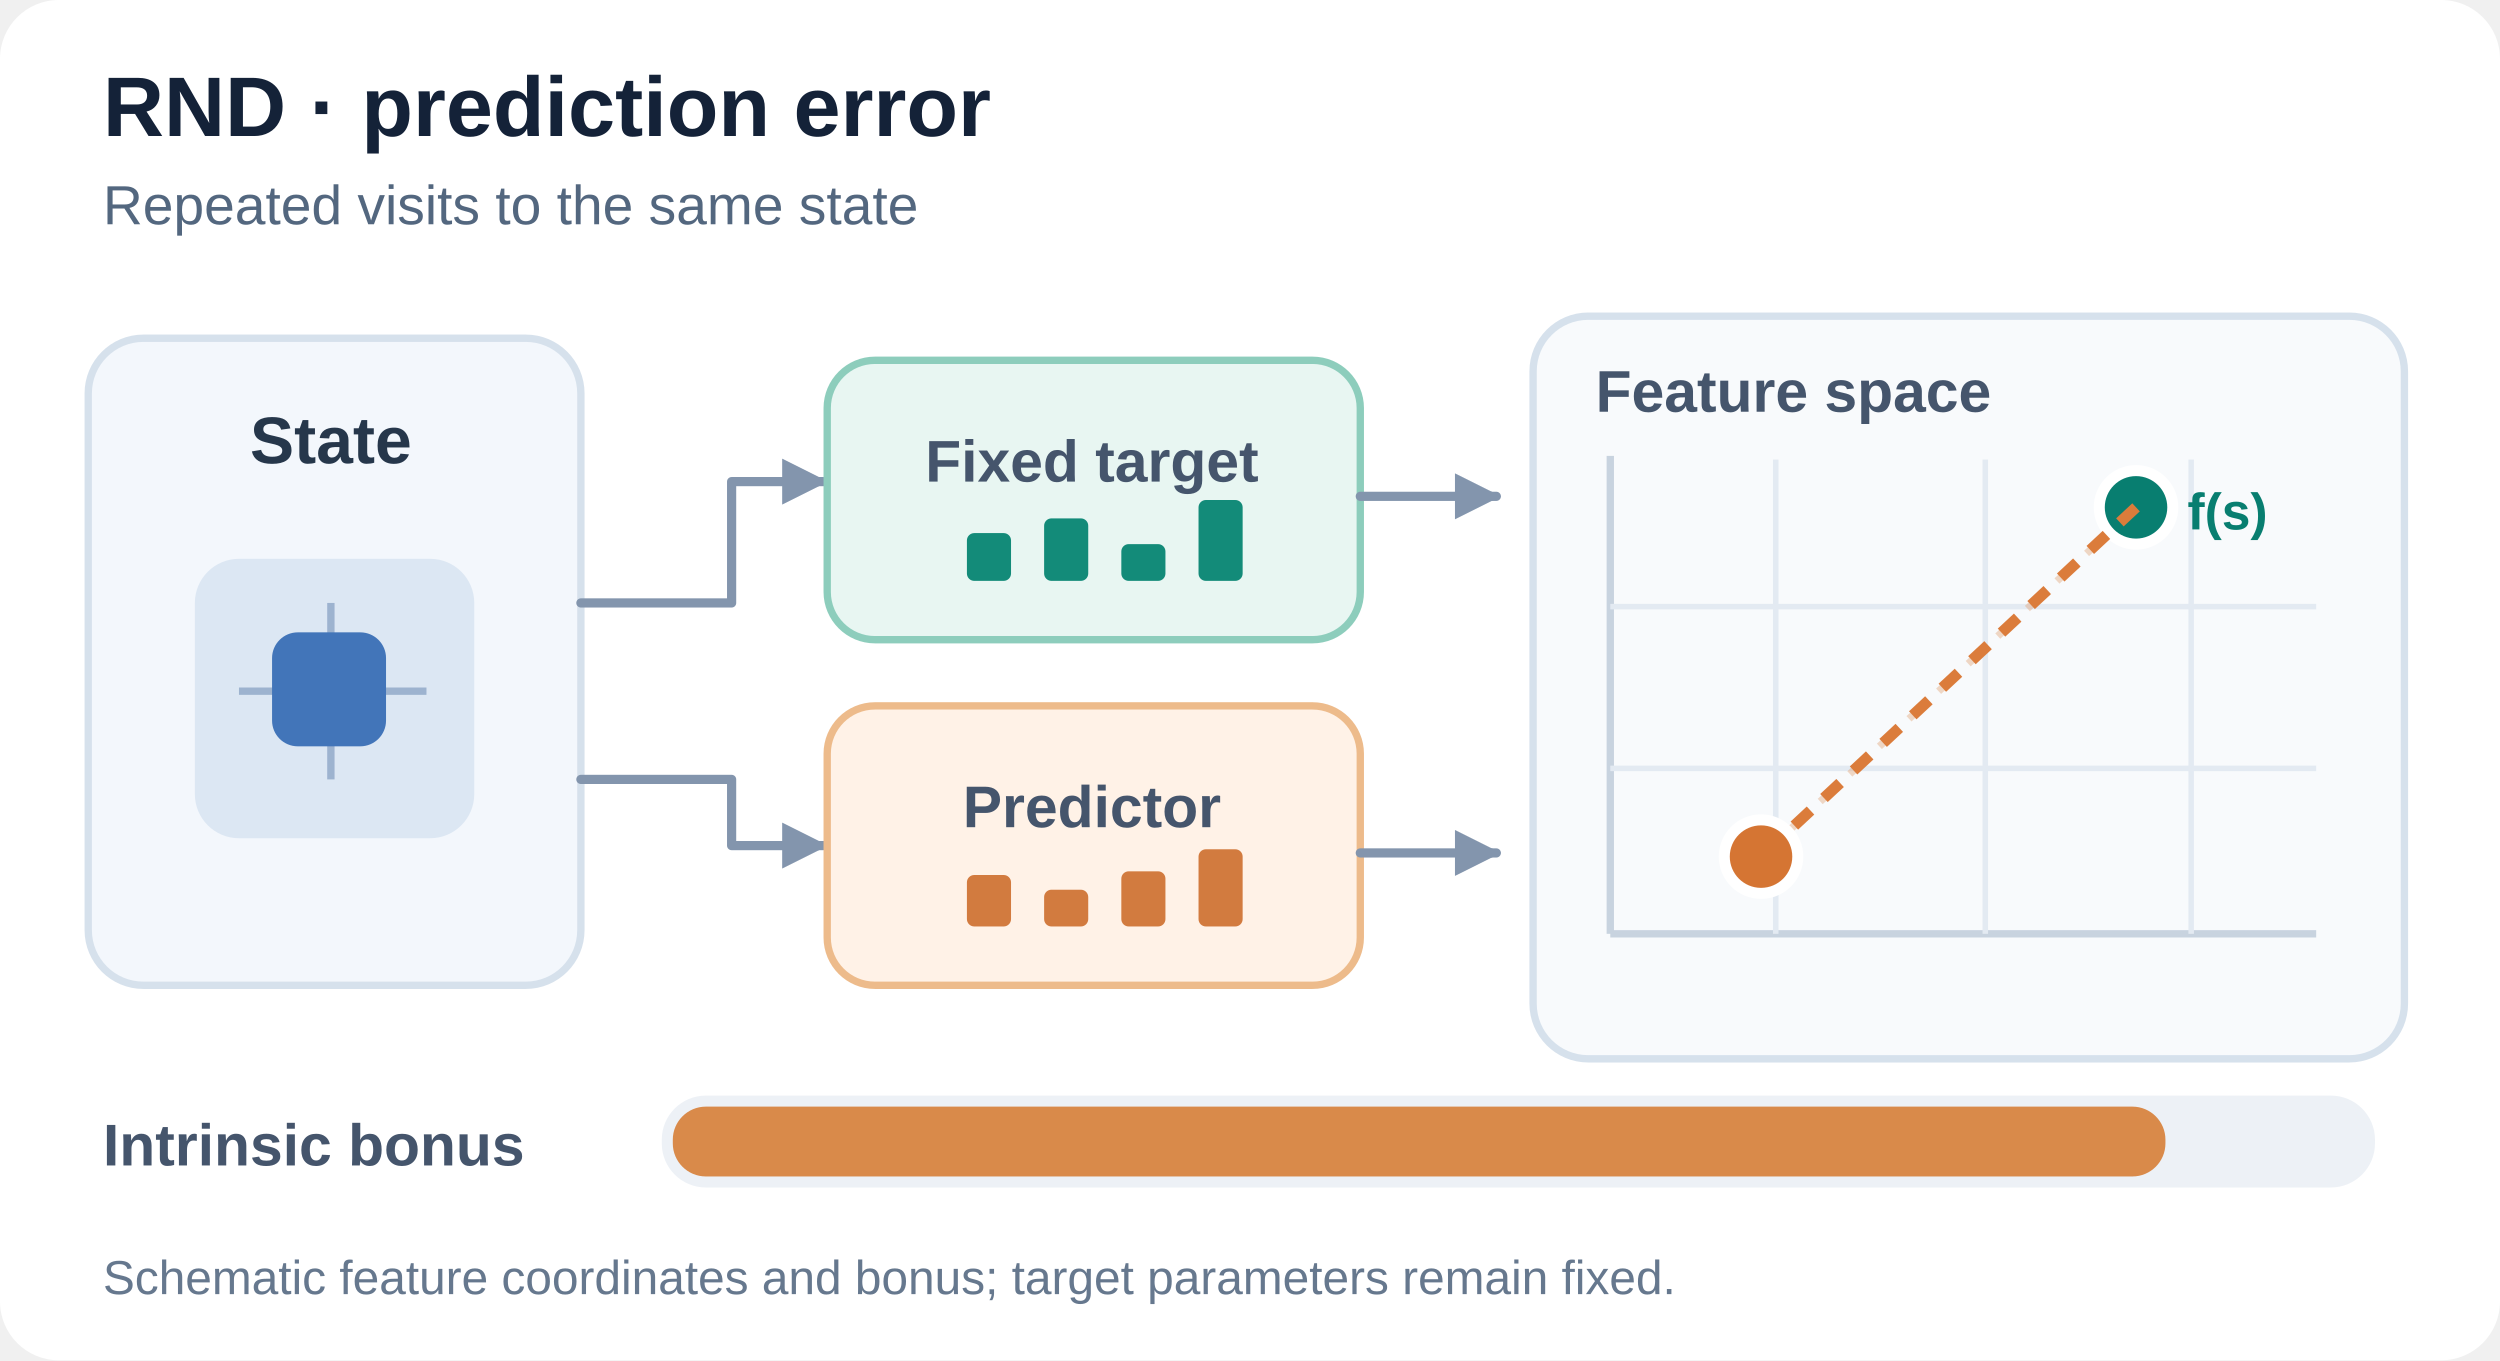
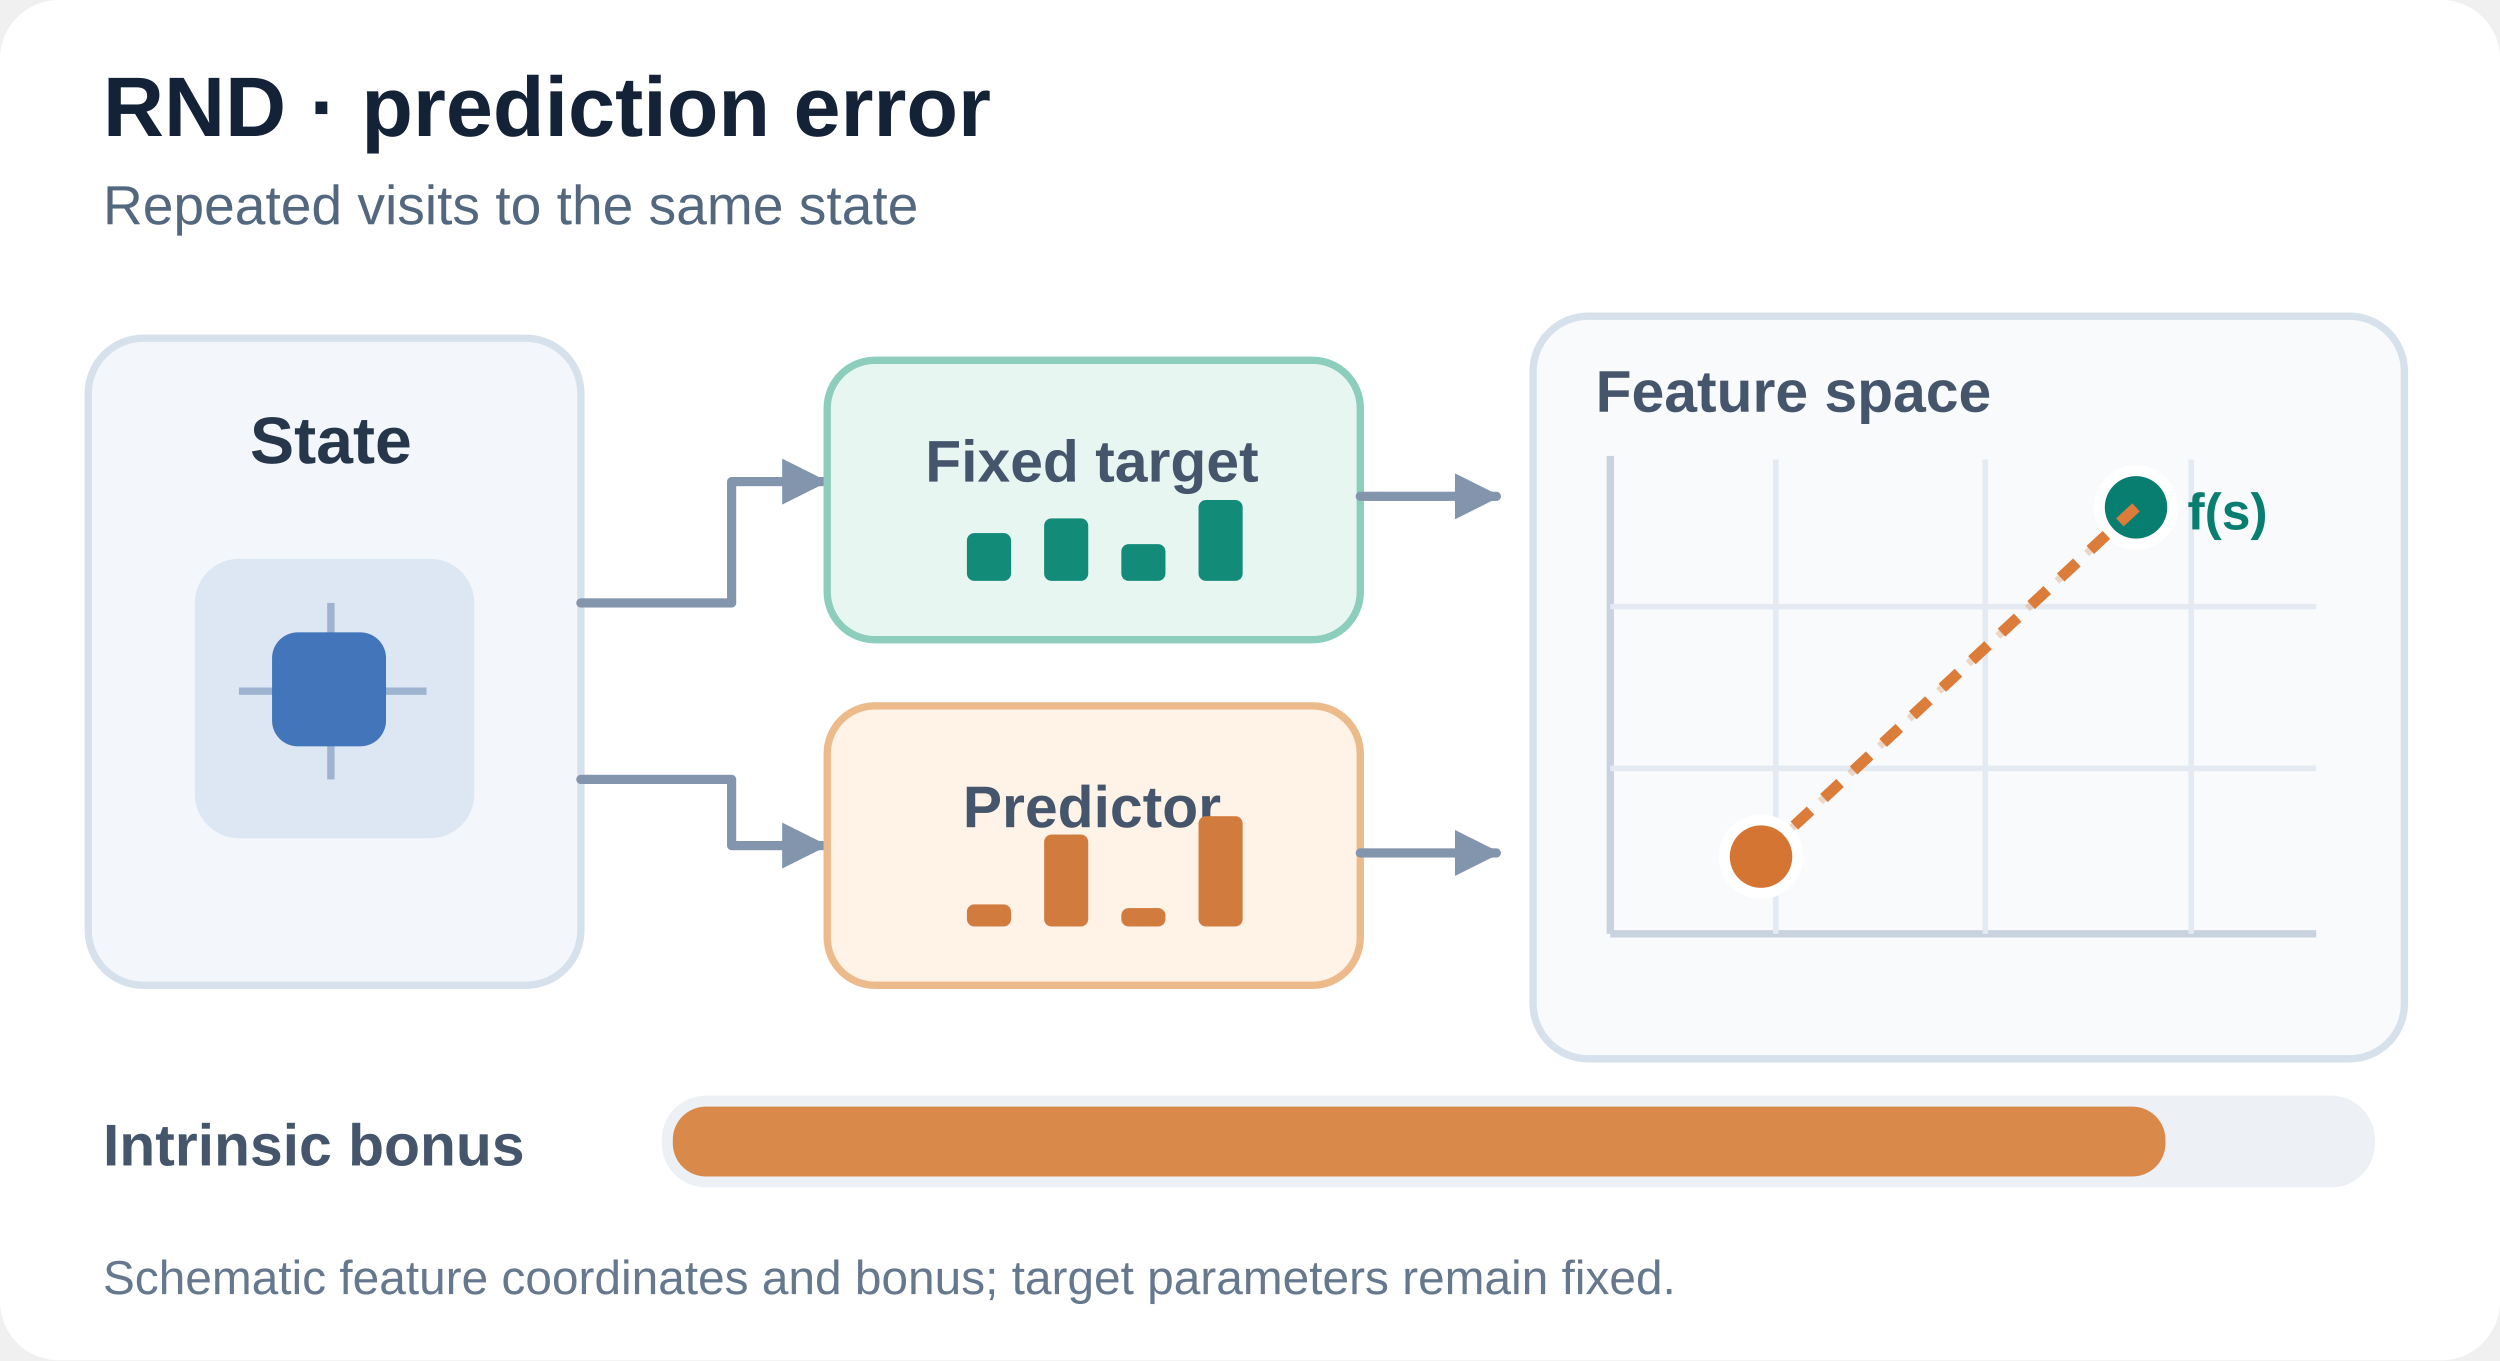
<svg xmlns="http://www.w3.org/2000/svg" viewBox="0 0 680 370" role="img" aria-labelledby="rnd-title rnd-desc">
  <style>
  text{font-family:Arial,Helvetica,sans-serif}
  .small{font-size:16px;fill:#45556c;font-weight:600}
  .resting{display:none}
  .link{stroke:#8395ad;stroke-width:2.5;fill:none;stroke-linecap:round;stroke-linejoin:round}
  @media(prefers-reduced-motion:reduce){.animated{display:none}.resting{display:inline}}
</style>
  <defs>
    <marker id="rnd-arrow" viewBox="0 0 10 10" refX="9" refY="5" markerWidth="5" markerHeight="5" orient="auto-start-reverse">
      <path d="M 0 0 L 10 5 L 0 10 z" fill="#8395ad" />
    </marker>
  </defs>
  <rect width="680" height="370" rx="16" fill="#fff" />
  <text x="28" y="37" font-size="23" font-weight="700" fill="#142238">RND · prediction error</text>
  <text x="28" y="61" font-size="15" fill="#53677f">Repeated visits to the same state</text>
  <rect x="24" y="92" width="134" height="176" rx="15" fill="#f3f7fc" stroke="#d6e1ec" stroke-width="2" />
  <text x="90" y="126" font-size="18" text-anchor="middle" font-weight="700" fill="#26374b">State</text>
  <rect x="53" y="152" width="76" height="76" rx="12" fill="#dce7f3" />
  <path d="M65 188h51M90 164v48" stroke="#9db3cf" stroke-width="2" />
  <rect x="74" y="172" width="31" height="31" rx="7" fill="#4275b9" />
  <path class="link" d="M158 164H199V131H224" marker-end="url(#rnd-arrow)" />
  <path class="link" d="M158 212H199V230H224" marker-end="url(#rnd-arrow)" />
  <rect x="225" y="98" width="145" height="76" rx="13" fill="#e8f6f2" stroke="#8dcdbc" stroke-width="2" />
  <text x="297" y="131" class="small" text-anchor="middle" fill="#087668">Fixed target</text>
  <g fill="#138b79">
    <rect x="263" y="145" width="12" height="13" rx="2" />
    <rect x="284" y="141" width="12" height="17" rx="2" />
    <rect x="305" y="148" width="12" height="10" rx="2" />
    <rect x="326" y="136" width="12" height="22" rx="2" />
  </g>
  <rect x="225" y="192" width="145" height="76" rx="13" fill="#fff2e7" stroke="#edbb8b" stroke-width="2" />
  <text x="297" y="225" class="small" text-anchor="middle" fill="#a95822">Predictor</text>
  <g fill="#d27b3f">
-     <rect x="263" y="238" width="12" height="14" rx="2" />
-     <rect x="284" y="242" width="12" height="10" rx="2" />
-     <rect x="305" y="237" width="12" height="15" rx="2" />
-     <rect x="326" y="231" width="12" height="21" rx="2" />
+     <rect x="263" y="246" width="12" height="6" rx="2" />
+     <rect x="284" y="227" width="12" height="25" rx="2" />
+     <rect x="305" y="247" width="12" height="5" rx="2" />
+     <rect x="326" y="222" width="12" height="30" rx="2" />
  </g>
  <path class="link" d="M370 135H407" marker-end="url(#rnd-arrow)" />
  <path class="link" d="M370 232H407" marker-end="url(#rnd-arrow)" />
  <rect x="417" y="86" width="237" height="202" rx="15" fill="#f8fafc" stroke="#d6e1ec" stroke-width="2" />
  <text x="434" y="112" class="small">Feature space</text>
  <path d="M438 254H630M438 254V124" stroke="#c8d3df" stroke-width="2" />
  <path d="M438 209H630M438 165H630M483 125V254M540 125V254M596 125V254" stroke="#e3eaf2" stroke-width="1.5" />
  <path d="M479 233L581 138" stroke="#dd925c" stroke-width="2" stroke-dasharray="4 7" opacity=".35" />
  <circle cx="581" cy="138" r="10" fill="#087e70" stroke="#fff" stroke-width="3" />
  <text x="595" y="144" font-size="14" fill="#087e70" font-weight="700">f(s)</text>
  <g>
    <line x1="581" y1="138" x2="479" y2="233" stroke="#db7c3b" stroke-width="3" stroke-dasharray="6 5">
 </line>
    <circle cx="479" cy="233" r="10" fill="#d57533" stroke="#fff" stroke-width="3">
 </circle>
  </g>
  <text x="28" y="317" class="small">Intrinsic bonus</text>
  <rect x="180" y="298" width="466" height="25" rx="12" fill="#edf1f6" />
  <rect x="183" y="301" width="406" height="19" rx="9" fill="#d98a4a">
</rect>
  <text x="28" y="352" font-size="13" fill="#66788e">Schematic feature coordinates and bonus; target parameters remain fixed.</text>
</svg>
